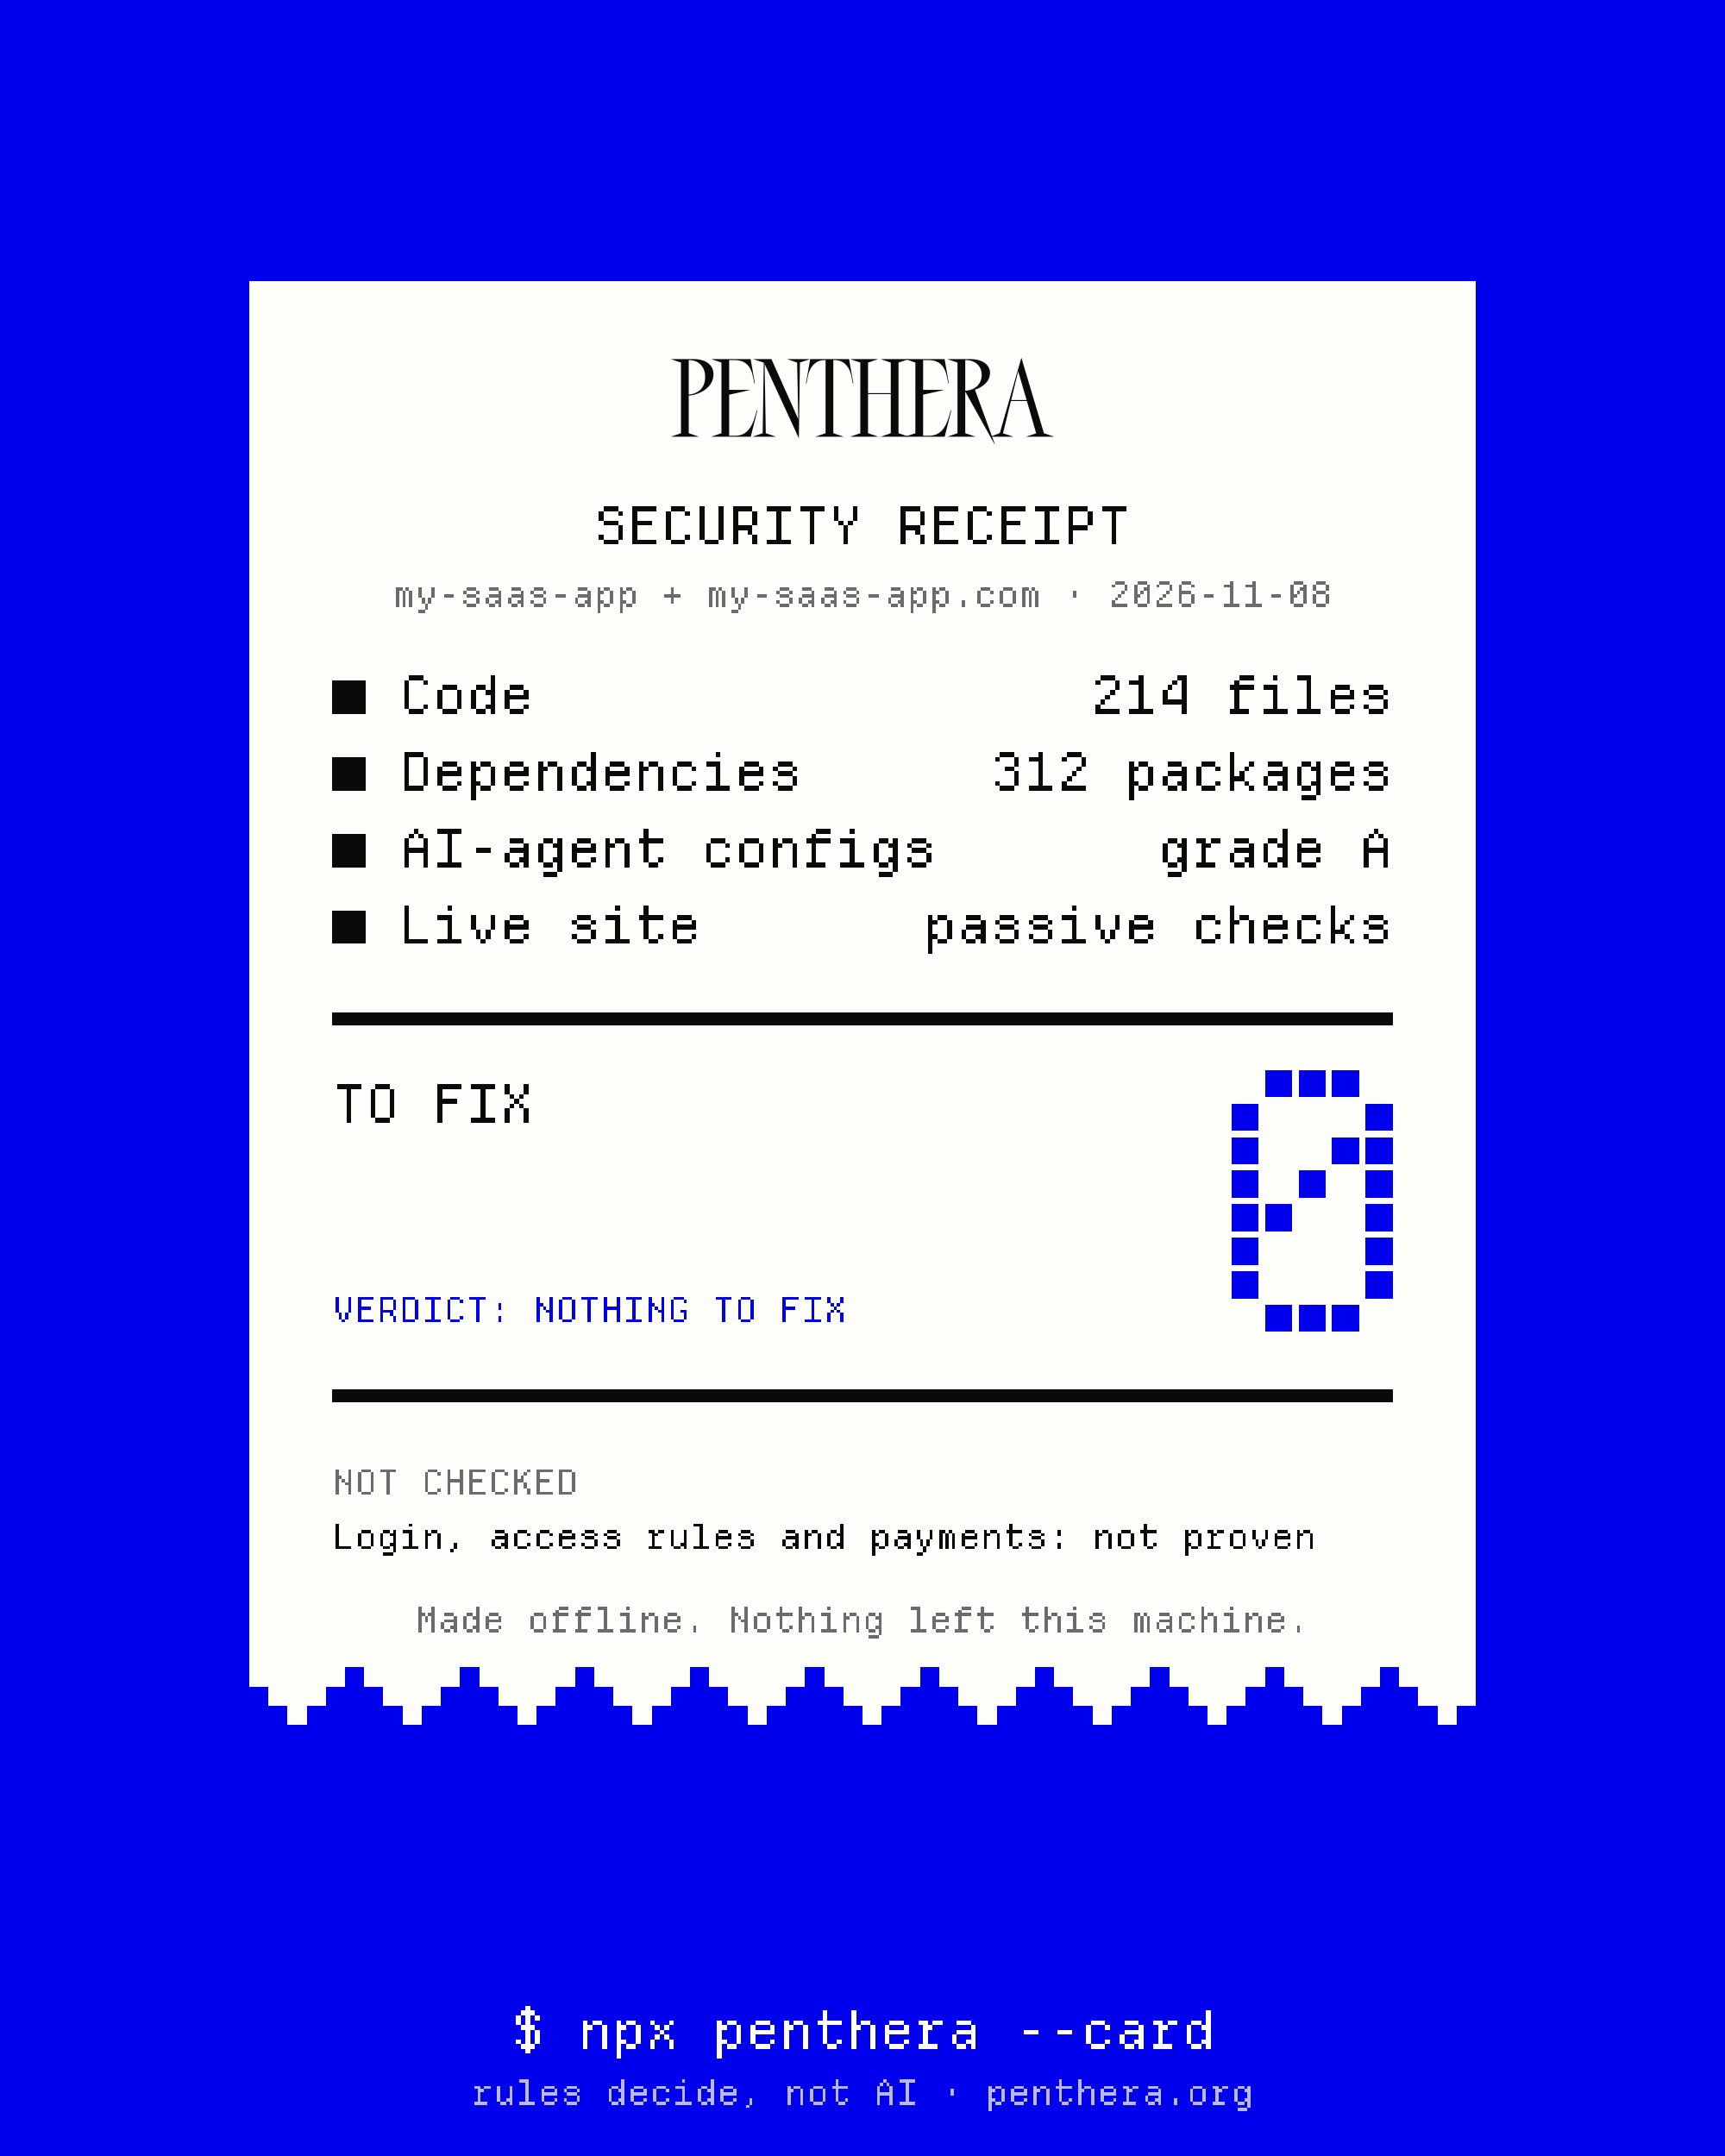
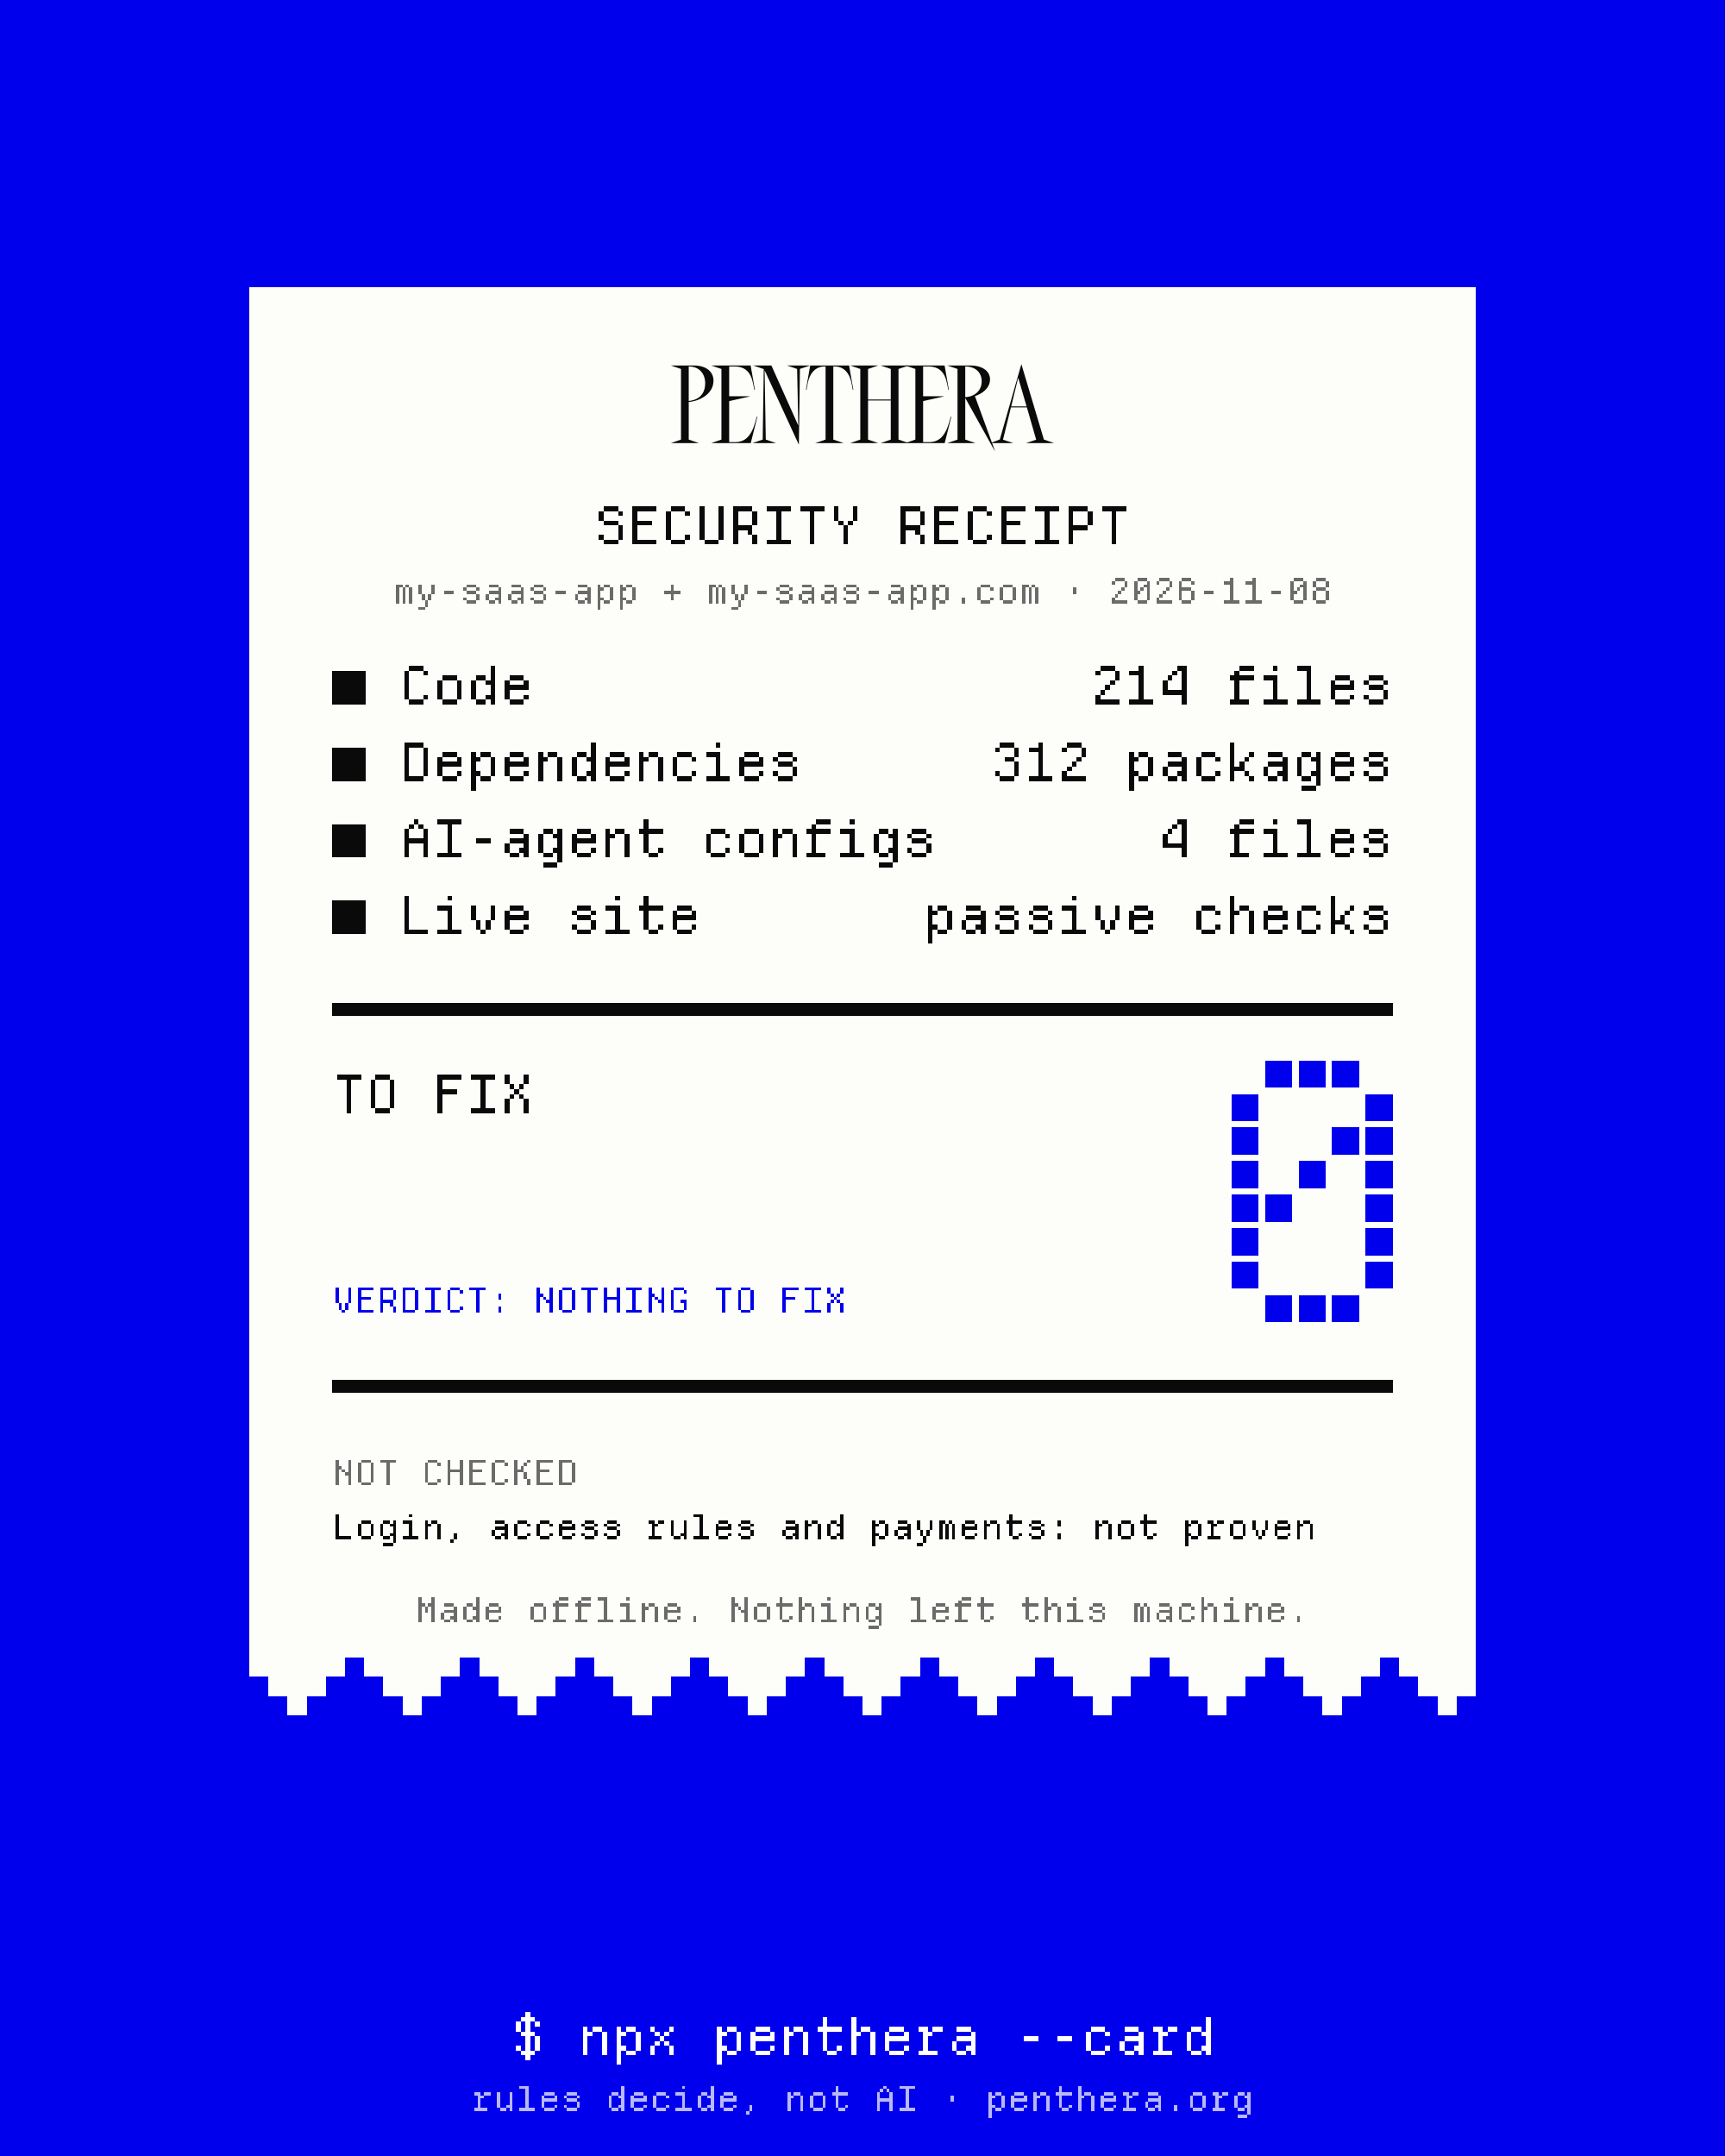
<svg xmlns="http://www.w3.org/2000/svg" width="1080" height="1350" viewBox="0 0 1080 1350" shape-rendering="crispEdges" role="img">
  <defs>
    <path id="c36" d="M3 2h1v1h-1zM2 3h3v1h-3zM1 4h1v1h-1zM3 4h1v1h-1zM5 4h1v1h-1zM1 5h1v1h-1zM3 5h1v1h-1zM2 6h3v1h-3zM3 7h1v1h-1zM5 7h1v1h-1zM3 8h1v1h-1zM5 8h1v1h-1zM1 9h1v1h-1zM3 9h1v1h-1zM5 9h1v1h-1zM2 10h3v1h-3zM3 11h1v1h-1z" />
    <path id="c43" d="M3 5h1v1h-1zM3 6h1v1h-1zM1 7h5v1h-5zM3 8h1v1h-1zM3 9h1v1h-1z" />
    <path id="c44" d="M3 9h1v1h-1zM3 10h1v1h-1zM2 11h1v1h-1z" />
    <path id="c45" d="M2 7h3v1h-3z" />
    <path id="c46" d="M3 9h1v1h-1zM3 10h1v1h-1z" />
    <path id="c48" d="M2 3h3v1h-3zM1 4h1v1h-1zM5 4h1v1h-1zM1 5h1v1h-1zM4 5h2v1h-2zM1 6h1v1h-1zM3 6h1v1h-1zM5 6h1v1h-1zM1 7h2v1h-2zM5 7h1v1h-1zM1 8h1v1h-1zM5 8h1v1h-1zM1 9h1v1h-1zM5 9h1v1h-1zM2 10h3v1h-3z" />
    <path id="c49" d="M3 3h1v1h-1zM1 4h3v1h-3zM3 5h1v1h-1zM3 6h1v1h-1zM3 7h1v1h-1zM3 8h1v1h-1zM3 9h1v1h-1zM1 10h5v1h-5z" />
    <path id="c50" d="M2 3h3v1h-3zM1 4h1v1h-1zM5 4h1v1h-1zM5 5h1v1h-1zM4 6h1v1h-1zM3 7h1v1h-1zM2 8h1v1h-1zM1 9h1v1h-1zM1 10h5v1h-5z" />
    <path id="c51" d="M2 3h3v1h-3zM1 4h1v1h-1zM5 4h1v1h-1zM5 5h1v1h-1zM3 6h2v1h-2zM5 7h1v1h-1zM5 8h1v1h-1zM1 9h1v1h-1zM5 9h1v1h-1zM2 10h3v1h-3z" />
    <path id="c52" d="M4 3h2v1h-2zM3 4h1v1h-1zM5 4h1v1h-1zM2 5h1v1h-1zM5 5h1v1h-1zM1 6h1v1h-1zM5 6h1v1h-1zM1 7h1v1h-1zM5 7h1v1h-1zM1 8h5v1h-5zM5 9h1v1h-1zM5 10h1v1h-1z" />
    <path id="c54" d="M2 3h3v1h-3zM1 4h1v1h-1zM5 4h1v1h-1zM1 5h1v1h-1zM1 6h4v1h-4zM1 7h1v1h-1zM5 7h1v1h-1zM1 8h1v1h-1zM5 8h1v1h-1zM1 9h1v1h-1zM5 9h1v1h-1zM2 10h3v1h-3z" />
    <path id="c56" d="M2 3h3v1h-3zM1 4h1v1h-1zM5 4h1v1h-1zM1 5h1v1h-1zM5 5h1v1h-1zM2 6h3v1h-3zM1 7h1v1h-1zM5 7h1v1h-1zM1 8h1v1h-1zM5 8h1v1h-1zM1 9h1v1h-1zM5 9h1v1h-1zM2 10h3v1h-3z" />
    <path id="c58" d="M3 5h1v1h-1zM3 6h1v1h-1zM3 9h1v1h-1zM3 10h1v1h-1z" />
    <path id="c65" d="M3 3h1v1h-1zM2 4h1v1h-1zM4 4h1v1h-1zM1 5h1v1h-1zM5 5h1v1h-1zM1 6h1v1h-1zM5 6h1v1h-1zM1 7h5v1h-5zM1 8h1v1h-1zM5 8h1v1h-1zM1 9h1v1h-1zM5 9h1v1h-1zM1 10h1v1h-1zM5 10h1v1h-1z" />
    <path id="c67" d="M2 3h3v1h-3zM1 4h1v1h-1zM5 4h1v1h-1zM1 5h1v1h-1zM1 6h1v1h-1zM1 7h1v1h-1zM1 8h1v1h-1zM1 9h1v1h-1zM5 9h1v1h-1zM2 10h3v1h-3z" />
    <path id="c68" d="M1 3h4v1h-4zM1 4h1v1h-1zM5 4h1v1h-1zM1 5h1v1h-1zM5 5h1v1h-1zM1 6h1v1h-1zM5 6h1v1h-1zM1 7h1v1h-1zM5 7h1v1h-1zM1 8h1v1h-1zM5 8h1v1h-1zM1 9h1v1h-1zM5 9h1v1h-1zM1 10h4v1h-4z" />
    <path id="c69" d="M1 3h5v1h-5zM1 4h1v1h-1zM1 5h1v1h-1zM1 6h4v1h-4zM1 7h1v1h-1zM1 8h1v1h-1zM1 9h1v1h-1zM1 10h5v1h-5z" />
    <path id="c70" d="M1 3h5v1h-5zM1 4h1v1h-1zM1 5h1v1h-1zM1 6h4v1h-4zM1 7h1v1h-1zM1 8h1v1h-1zM1 9h1v1h-1zM1 10h1v1h-1z" />
    <path id="c71" d="M2 3h3v1h-3zM1 4h1v1h-1zM5 4h1v1h-1zM1 5h1v1h-1zM1 6h1v1h-1zM1 7h1v1h-1zM4 7h2v1h-2zM1 8h1v1h-1zM5 8h1v1h-1zM1 9h1v1h-1zM5 9h1v1h-1zM2 10h3v1h-3z" />
    <path id="c72" d="M1 3h1v1h-1zM5 3h1v1h-1zM1 4h1v1h-1zM5 4h1v1h-1zM1 5h1v1h-1zM5 5h1v1h-1zM1 6h5v1h-5zM1 7h1v1h-1zM5 7h1v1h-1zM1 8h1v1h-1zM5 8h1v1h-1zM1 9h1v1h-1zM5 9h1v1h-1zM1 10h1v1h-1zM5 10h1v1h-1z" />
    <path id="c73" d="M1 3h5v1h-5zM3 4h1v1h-1zM3 5h1v1h-1zM3 6h1v1h-1zM3 7h1v1h-1zM3 8h1v1h-1zM3 9h1v1h-1zM1 10h5v1h-5z" />
    <path id="c75" d="M1 3h1v1h-1zM5 3h1v1h-1zM1 4h1v1h-1zM4 4h1v1h-1zM1 5h1v1h-1zM3 5h1v1h-1zM1 6h3v1h-3zM1 7h1v1h-1zM4 7h1v1h-1zM1 8h1v1h-1zM4 8h1v1h-1zM1 9h1v1h-1zM5 9h1v1h-1zM1 10h1v1h-1zM5 10h1v1h-1z" />
    <path id="c76" d="M1 3h1v1h-1zM1 4h1v1h-1zM1 5h1v1h-1zM1 6h1v1h-1zM1 7h1v1h-1zM1 8h1v1h-1zM1 9h1v1h-1zM1 10h5v1h-5z" />
    <path id="c77" d="M1 3h1v1h-1zM5 3h1v1h-1zM1 4h1v1h-1zM5 4h1v1h-1zM1 5h2v1h-2zM4 5h2v1h-2zM1 6h1v1h-1zM3 6h1v1h-1zM5 6h1v1h-1zM1 7h1v1h-1zM3 7h1v1h-1zM5 7h1v1h-1zM1 8h1v1h-1zM5 8h1v1h-1zM1 9h1v1h-1zM5 9h1v1h-1zM1 10h1v1h-1zM5 10h1v1h-1z" />
    <path id="c78" d="M1 3h1v1h-1zM5 3h1v1h-1zM1 4h1v1h-1zM5 4h1v1h-1zM1 5h2v1h-2zM5 5h1v1h-1zM1 6h1v1h-1zM3 6h1v1h-1zM5 6h1v1h-1zM1 7h1v1h-1zM4 7h2v1h-2zM1 8h1v1h-1zM5 8h1v1h-1zM1 9h1v1h-1zM5 9h1v1h-1zM1 10h1v1h-1zM5 10h1v1h-1z" />
    <path id="c79" d="M2 3h3v1h-3zM1 4h1v1h-1zM5 4h1v1h-1zM1 5h1v1h-1zM5 5h1v1h-1zM1 6h1v1h-1zM5 6h1v1h-1zM1 7h1v1h-1zM5 7h1v1h-1zM1 8h1v1h-1zM5 8h1v1h-1zM1 9h1v1h-1zM5 9h1v1h-1zM2 10h3v1h-3z" />
    <path id="c80" d="M1 3h4v1h-4zM1 4h1v1h-1zM5 4h1v1h-1zM1 5h1v1h-1zM5 5h1v1h-1zM1 6h1v1h-1zM5 6h1v1h-1zM1 7h4v1h-4zM1 8h1v1h-1zM1 9h1v1h-1zM1 10h1v1h-1z" />
    <path id="c82" d="M1 3h4v1h-4zM1 4h1v1h-1zM5 4h1v1h-1zM1 5h1v1h-1zM5 5h1v1h-1zM1 6h1v1h-1zM5 6h1v1h-1zM1 7h4v1h-4zM1 8h1v1h-1zM4 8h1v1h-1zM1 9h1v1h-1zM5 9h1v1h-1zM1 10h1v1h-1zM5 10h1v1h-1z" />
    <path id="c83" d="M2 3h3v1h-3zM1 4h1v1h-1zM5 4h1v1h-1zM1 5h1v1h-1zM2 6h3v1h-3zM5 7h1v1h-1zM5 8h1v1h-1zM1 9h1v1h-1zM5 9h1v1h-1zM2 10h3v1h-3z" />
    <path id="c84" d="M1 3h5v1h-5zM3 4h1v1h-1zM3 5h1v1h-1zM3 6h1v1h-1zM3 7h1v1h-1zM3 8h1v1h-1zM3 9h1v1h-1zM3 10h1v1h-1z" />
    <path id="c85" d="M1 3h1v1h-1zM5 3h1v1h-1zM1 4h1v1h-1zM5 4h1v1h-1zM1 5h1v1h-1zM5 5h1v1h-1zM1 6h1v1h-1zM5 6h1v1h-1zM1 7h1v1h-1zM5 7h1v1h-1zM1 8h1v1h-1zM5 8h1v1h-1zM1 9h1v1h-1zM5 9h1v1h-1zM2 10h3v1h-3z" />
    <path id="c86" d="M1 3h1v1h-1zM5 3h1v1h-1zM1 4h1v1h-1zM5 4h1v1h-1zM1 5h1v1h-1zM5 5h1v1h-1zM1 6h1v1h-1zM5 6h1v1h-1zM1 7h1v1h-1zM5 7h1v1h-1zM2 8h1v1h-1zM4 8h1v1h-1zM2 9h1v1h-1zM4 9h1v1h-1zM3 10h1v1h-1z" />
    <path id="c88" d="M1 3h1v1h-1zM5 3h1v1h-1zM1 4h1v1h-1zM5 4h1v1h-1zM2 5h1v1h-1zM4 5h1v1h-1zM3 6h1v1h-1zM2 7h1v1h-1zM4 7h1v1h-1zM1 8h1v1h-1zM5 8h1v1h-1zM1 9h1v1h-1zM5 9h1v1h-1zM1 10h1v1h-1zM5 10h1v1h-1z" />
    <path id="c89" d="M1 3h1v1h-1zM5 3h1v1h-1zM1 4h1v1h-1zM5 4h1v1h-1zM1 5h1v1h-1zM5 5h1v1h-1zM2 6h1v1h-1zM4 6h1v1h-1zM3 7h1v1h-1zM3 8h1v1h-1zM3 9h1v1h-1zM3 10h1v1h-1z" />
    <path id="c97" d="M2 5h3v1h-3zM5 6h1v1h-1zM2 7h4v1h-4zM1 8h1v1h-1zM5 8h1v1h-1zM1 9h1v1h-1zM4 9h2v1h-2zM2 10h2v1h-2zM5 10h1v1h-1z" />
    <path id="c99" d="M2 5h3v1h-3zM1 6h1v1h-1zM5 6h1v1h-1zM1 7h1v1h-1zM1 8h1v1h-1zM1 9h1v1h-1zM5 9h1v1h-1zM2 10h3v1h-3z" />
    <path id="c100" d="M5 3h1v1h-1zM5 4h1v1h-1zM2 5h2v1h-2zM5 5h1v1h-1zM1 6h1v1h-1zM4 6h2v1h-2zM1 7h1v1h-1zM5 7h1v1h-1zM1 8h1v1h-1zM5 8h1v1h-1zM1 9h1v1h-1zM4 9h2v1h-2zM2 10h2v1h-2zM5 10h1v1h-1z" />
    <path id="c101" d="M2 5h3v1h-3zM1 6h1v1h-1zM5 6h1v1h-1zM1 7h5v1h-5zM1 8h1v1h-1zM1 9h1v1h-1zM5 9h1v1h-1zM2 10h3v1h-3z" />
    <path id="c102" d="M3 3h3v1h-3zM2 4h1v1h-1zM1 5h5v1h-5zM2 6h1v1h-1zM2 7h1v1h-1zM2 8h1v1h-1zM2 9h1v1h-1zM1 10h4v1h-4z" />
    <path id="c103" d="M2 5h2v1h-2zM5 5h1v1h-1zM1 6h1v1h-1zM4 6h2v1h-2zM1 7h1v1h-1zM5 7h1v1h-1zM1 8h1v1h-1zM5 8h1v1h-1zM1 9h1v1h-1zM4 9h2v1h-2zM2 10h2v1h-2zM5 10h1v1h-1zM5 11h1v1h-1zM2 12h3v1h-3z" />
    <path id="c104" d="M1 3h1v1h-1zM1 4h1v1h-1zM1 5h1v1h-1zM3 5h2v1h-2zM1 6h2v1h-2zM5 6h1v1h-1zM1 7h1v1h-1zM5 7h1v1h-1zM1 8h1v1h-1zM5 8h1v1h-1zM1 9h1v1h-1zM5 9h1v1h-1zM1 10h1v1h-1zM5 10h1v1h-1z" />
    <path id="c105" d="M3 3h1v1h-1zM1 5h3v1h-3zM3 6h1v1h-1zM3 7h1v1h-1zM3 8h1v1h-1zM3 9h1v1h-1zM1 10h5v1h-5z" />
    <path id="c107" d="M1 3h1v1h-1zM1 4h1v1h-1zM1 5h1v1h-1zM5 5h1v1h-1zM1 6h1v1h-1zM4 6h1v1h-1zM1 7h1v1h-1zM3 7h1v1h-1zM1 8h3v1h-3zM1 9h1v1h-1zM4 9h1v1h-1zM1 10h1v1h-1zM5 10h1v1h-1z" />
    <path id="c108" d="M1 3h3v1h-3zM3 4h1v1h-1zM3 5h1v1h-1zM3 6h1v1h-1zM3 7h1v1h-1zM3 8h1v1h-1zM3 9h1v1h-1zM1 10h5v1h-5z" />
    <path id="c109" d="M1 5h2v1h-2zM4 5h1v1h-1zM1 6h1v1h-1zM3 6h1v1h-1zM5 6h1v1h-1zM1 7h1v1h-1zM3 7h1v1h-1zM5 7h1v1h-1zM1 8h1v1h-1zM3 8h1v1h-1zM5 8h1v1h-1zM1 9h1v1h-1zM3 9h1v1h-1zM5 9h1v1h-1zM1 10h1v1h-1zM3 10h1v1h-1zM5 10h1v1h-1z" />
    <path id="c110" d="M1 5h1v1h-1zM3 5h2v1h-2zM1 6h2v1h-2zM5 6h1v1h-1zM1 7h1v1h-1zM5 7h1v1h-1zM1 8h1v1h-1zM5 8h1v1h-1zM1 9h1v1h-1zM5 9h1v1h-1zM1 10h1v1h-1zM5 10h1v1h-1z" />
    <path id="c111" d="M2 5h3v1h-3zM1 6h1v1h-1zM5 6h1v1h-1zM1 7h1v1h-1zM5 7h1v1h-1zM1 8h1v1h-1zM5 8h1v1h-1zM1 9h1v1h-1zM5 9h1v1h-1zM2 10h3v1h-3z" />
    <path id="c112" d="M1 5h1v1h-1zM3 5h2v1h-2zM1 6h2v1h-2zM5 6h1v1h-1zM1 7h1v1h-1zM5 7h1v1h-1zM1 8h1v1h-1zM5 8h1v1h-1zM1 9h2v1h-2zM5 9h1v1h-1zM1 10h1v1h-1zM3 10h2v1h-2zM1 11h1v1h-1zM1 12h1v1h-1z" />
    <path id="c114" d="M1 5h2v1h-2zM4 5h2v1h-2zM2 6h2v1h-2zM2 7h1v1h-1zM2 8h1v1h-1zM2 9h1v1h-1zM1 10h4v1h-4z" />
    <path id="c115" d="M2 5h3v1h-3zM1 6h1v1h-1zM5 6h1v1h-1zM2 7h3v1h-3zM5 8h1v1h-1zM1 9h1v1h-1zM5 9h1v1h-1zM2 10h3v1h-3z" />
    <path id="c116" d="M2 3h1v1h-1zM2 4h1v1h-1zM1 5h5v1h-5zM2 6h1v1h-1zM2 7h1v1h-1zM2 8h1v1h-1zM2 9h1v1h-1zM5 9h1v1h-1zM3 10h2v1h-2z" />
    <path id="c117" d="M1 5h1v1h-1zM5 5h1v1h-1zM1 6h1v1h-1zM5 6h1v1h-1zM1 7h1v1h-1zM5 7h1v1h-1zM1 8h1v1h-1zM5 8h1v1h-1zM1 9h1v1h-1zM4 9h2v1h-2zM2 10h2v1h-2zM5 10h1v1h-1z" />
    <path id="c118" d="M1 5h1v1h-1zM5 5h1v1h-1zM1 6h1v1h-1zM5 6h1v1h-1zM1 7h1v1h-1zM5 7h1v1h-1zM2 8h1v1h-1zM4 8h1v1h-1zM2 9h1v1h-1zM4 9h1v1h-1zM3 10h1v1h-1z" />
    <path id="c120" d="M1 5h1v1h-1zM5 5h1v1h-1zM2 6h1v1h-1zM4 6h1v1h-1zM3 7h1v1h-1zM2 8h1v1h-1zM4 8h1v1h-1zM1 9h1v1h-1zM5 9h1v1h-1zM1 10h1v1h-1zM5 10h1v1h-1z" />
    <path id="c121" d="M1 5h1v1h-1zM5 5h1v1h-1zM1 6h1v1h-1zM5 6h1v1h-1zM1 7h1v1h-1zM5 7h1v1h-1zM2 8h1v1h-1zM4 8h1v1h-1zM2 9h1v1h-1zM4 9h1v1h-1zM3 10h1v1h-1zM3 11h1v1h-1zM1 12h2v1h-2z" />
    <path id="c183" d="M3 6h1v1h-1zM3 7h1v1h-1z" />
    <path id="c9632" d="M0 4h7v1h-7zM0 5h7v1h-7zM0 6h7v1h-7zM0 7h7v1h-7zM0 8h7v1h-7zM0 9h7v1h-7zM0 10h7v1h-7z" />
  </defs>
  <rect x="0" y="0" width="1080" height="1350" fill="#0000ed" />
-   <rect x="156" y="176" width="768" height="868" fill="#fdfdfa" />
-   <path fill="#fdfdfa" d="M156 1044h60v12h-60zM228 1044h60v12h-60zM300 1044h60v12h-60zM372 1044h60v12h-60zM444 1044h60v12h-60zM516 1044h60v12h-60zM588 1044h60v12h-60zM660 1044h60v12h-60zM732 1044h60v12h-60zM804 1044h60v12h-60zM876 1044h48v12h-48zM168 1056h36v12h-36zM240 1056h36v12h-36zM312 1056h36v12h-36zM384 1056h36v12h-36zM456 1056h36v12h-36zM528 1056h36v12h-36zM600 1056h36v12h-36zM672 1056h36v12h-36zM744 1056h36v12h-36zM816 1056h36v12h-36zM888 1056h36v12h-36zM180 1068h12v12h-12zM252 1068h12v12h-12zM324 1068h12v12h-12zM396 1068h12v12h-12zM468 1068h12v12h-12zM540 1068h12v12h-12zM612 1068h12v12h-12zM684 1068h12v12h-12zM756 1068h12v12h-12zM828 1068h12v12h-12zM900 1068h12v12h-12z" />
-   <g fill="#0a0a0a" shape-rendering="geometricPrecision" transform="translate(420 224) scale(0.86)">
+   <rect x="156" y="180" width="768" height="858" fill="#fdfdfa" />
+   <path fill="#fdfdfa" d="M156 1038h60v12h-60zM228 1038h60v12h-60zM300 1038h60v12h-60zM372 1038h60v12h-60zM444 1038h60v12h-60zM516 1038h60v12h-60zM588 1038h60v12h-60zM660 1038h60v12h-60zM732 1038h60v12h-60zM804 1038h60v12h-60zM876 1038h48v12h-48zM168 1050h36v12h-36zM240 1050h36v12h-36zM312 1050h36v12h-36zM384 1050h36v12h-36zM456 1050h36v12h-36zM528 1050h36v12h-36zM600 1050h36v12h-36zM672 1050h36v12h-36zM744 1050h36v12h-36zM816 1050h36v12h-36zM888 1050h36v12h-36zM180 1062h12v12h-12zM252 1062h12v12h-12zM324 1062h12v12h-12zM396 1062h12v12h-12zM468 1062h12v12h-12zM540 1062h12v12h-12zM612 1062h12v12h-12zM684 1062h12v12h-12zM756 1062h12v12h-12zM828 1062h12v12h-12zM900 1062h12v12h-12z" />
+   <g fill="#0a0a0a" shape-rendering="geometricPrecision" transform="translate(420 228) scale(0.86)">
    <path d="M13.029 54.948L20.424 57.491H0L7.395 54.948V3.531L0 0.989H16.762C25.565 0.989 31.059 5.368 31.059 12.077C31.059 21.965 20.424 27.05 13.029 27.545V54.948ZM13.029 1.695V26.839C17.466 26.485 25.002 24.014 25.002 13.914C25.002 7.063 20.776 1.695 13.029 1.695Z" />
    <path d="M46.832 56.785C53.734 56.785 58.453 52.83 61.481 42.165L62.608 38.21H63.031L58.171 57.491H29.437L36.832 54.948V3.531L29.437 0.989H58.101L61.2 18.716H60.777L60.002 14.691C58.242 5.509 53.946 1.695 46.058 1.695H42.466V23.378H57.538V23.519L42.466 26.909V56.785H46.832Z" />
    <path d="M101.382 0.989L93.987 3.461L93.213 58.692L68.281 4.52L69.126 54.948L76.592 57.491H59.407L66.873 54.948L67.647 3.602L59.83 0.989H73.211L92.79 44.707L91.945 3.531L84.55 0.989H101.382Z" />
    <path d="M129.767 0.989L132.866 18.716H132.444L131.599 14.196C129.838 4.732 124.415 1.695 119.415 1.695H118.288V54.948L125.823 57.491H105.118L112.653 54.948V1.695H111.808C107.09 1.695 101.385 4.661 99.624 14.196L98.779 18.716H98.357L101.455 0.989H129.767Z" />
    <path d="M137.934 3.531L130.539 0.989H150.964L143.569 3.531V25.779H160.119V3.531L152.724 0.989H173.148L165.753 3.531V54.948L173.148 57.491H152.724L160.119 54.948V26.485H143.569V54.948L150.964 57.491H130.539L137.934 54.948V3.531Z" />
    <path d="M188.032 56.785C194.934 56.785 199.653 52.83 202.681 42.165L203.808 38.21H204.231L199.371 57.491H170.637L178.032 54.948V3.531L170.637 0.989H199.301L202.4 18.716H201.977L201.202 14.691C199.442 5.509 195.146 1.695 187.258 1.695H183.666V23.378H198.737V23.519L183.666 26.909V56.785H188.032Z" />
    <path d="M214.34 54.948L221.735 57.491H201.311L208.706 54.948V3.531L201.311 0.989H218.073C226.877 0.989 232.37 5.156 232.37 11.018C232.37 17.374 227.018 21.4 221.383 23.307L235.891 63H235.68L214.34 24.649V54.948ZM214.34 1.695V24.014C221.172 23.802 226.313 19.281 226.313 12.501C226.313 6.427 222.088 1.695 214.34 1.695Z" />
    <path d="M258.576 57.491L265.971 55.019L259.21 31.5H247.589L241.814 55.019L249.279 57.491H232.518L239.49 54.878L255.195 0L271.605 54.948L279 57.491H258.576ZM247.8 30.794H258.998L252.871 9.888L247.8 30.794Z" />
  </g>
  <g fill="#0a0a0a" transform="translate(372 308) scale(3)">
    <use href="#c83" x="0" />
    <use href="#c69" x="7" />
    <use href="#c67" x="14" />
    <use href="#c85" x="21" />
    <use href="#c82" x="28" />
    <use href="#c73" x="35" />
    <use href="#c84" x="42" />
    <use href="#c89" x="49" />
    <use href="#c82" x="63" />
    <use href="#c69" x="70" />
    <use href="#c67" x="77" />
    <use href="#c69" x="84" />
    <use href="#c73" x="91" />
    <use href="#c80" x="98" />
    <use href="#c84" x="105" />
  </g>
-   <g fill="#0a0a0a" fill-opacity="0.6" transform="translate(246 358) scale(2)">
+   <g fill="#0a0a0a" fill-opacity="0.6" transform="translate(246 356) scale(2)">
    <use href="#c109" x="0" />
    <use href="#c121" x="7" />
    <use href="#c45" x="14" />
    <use href="#c115" x="21" />
    <use href="#c97" x="28" />
    <use href="#c97" x="35" />
    <use href="#c115" x="42" />
    <use href="#c45" x="49" />
    <use href="#c97" x="56" />
    <use href="#c112" x="63" />
    <use href="#c112" x="70" />
    <use href="#c43" x="84" />
    <use href="#c109" x="98" />
    <use href="#c121" x="105" />
    <use href="#c45" x="112" />
    <use href="#c115" x="119" />
    <use href="#c97" x="126" />
    <use href="#c97" x="133" />
    <use href="#c115" x="140" />
    <use href="#c45" x="147" />
    <use href="#c97" x="154" />
    <use href="#c112" x="161" />
    <use href="#c112" x="168" />
    <use href="#c46" x="175" />
    <use href="#c99" x="182" />
    <use href="#c111" x="189" />
    <use href="#c109" x="196" />
    <use href="#c183" x="210" />
    <use href="#c50" x="224" />
    <use href="#c48" x="231" />
    <use href="#c50" x="238" />
    <use href="#c54" x="245" />
    <use href="#c45" x="252" />
    <use href="#c49" x="259" />
    <use href="#c49" x="266" />
    <use href="#c45" x="273" />
    <use href="#c48" x="280" />
    <use href="#c56" x="287" />
  </g>
-   <g fill="#0a0a0a" transform="translate(208 414) scale(3)">
+   <g fill="#0a0a0a" transform="translate(208 408) scale(3)">
    <use href="#c9632" x="0" />
    <use href="#c67" x="14" />
    <use href="#c111" x="21" />
    <use href="#c100" x="28" />
    <use href="#c101" x="35" />
  </g>
-   <g fill="#0a0a0a" transform="translate(683 414) scale(3)">
+   <g fill="#0a0a0a" transform="translate(683 408) scale(3)">
    <use href="#c50" x="0" />
    <use href="#c49" x="7" />
    <use href="#c52" x="14" />
    <use href="#c102" x="28" />
    <use href="#c105" x="35" />
    <use href="#c108" x="42" />
    <use href="#c101" x="49" />
    <use href="#c115" x="56" />
  </g>
-   <g fill="#0a0a0a" transform="translate(208 462) scale(3)">
+   <g fill="#0a0a0a" transform="translate(208 456) scale(3)">
    <use href="#c9632" x="0" />
    <use href="#c68" x="14" />
    <use href="#c101" x="21" />
    <use href="#c112" x="28" />
    <use href="#c101" x="35" />
    <use href="#c110" x="42" />
    <use href="#c100" x="49" />
    <use href="#c101" x="56" />
    <use href="#c110" x="63" />
    <use href="#c99" x="70" />
    <use href="#c105" x="77" />
    <use href="#c101" x="84" />
    <use href="#c115" x="91" />
  </g>
-   <g fill="#0a0a0a" transform="translate(620 462) scale(3)">
+   <g fill="#0a0a0a" transform="translate(620 456) scale(3)">
    <use href="#c51" x="0" />
    <use href="#c49" x="7" />
    <use href="#c50" x="14" />
    <use href="#c112" x="28" />
    <use href="#c97" x="35" />
    <use href="#c99" x="42" />
    <use href="#c107" x="49" />
    <use href="#c97" x="56" />
    <use href="#c103" x="63" />
    <use href="#c101" x="70" />
    <use href="#c115" x="77" />
  </g>
-   <g fill="#0a0a0a" transform="translate(208 510) scale(3)">
+   <g fill="#0a0a0a" transform="translate(208 504) scale(3)">
    <use href="#c9632" x="0" />
    <use href="#c65" x="14" />
    <use href="#c73" x="21" />
    <use href="#c45" x="28" />
    <use href="#c97" x="35" />
    <use href="#c103" x="42" />
    <use href="#c101" x="49" />
    <use href="#c110" x="56" />
    <use href="#c116" x="63" />
    <use href="#c99" x="77" />
    <use href="#c111" x="84" />
    <use href="#c110" x="91" />
    <use href="#c102" x="98" />
    <use href="#c105" x="105" />
    <use href="#c103" x="112" />
    <use href="#c115" x="119" />
  </g>
-   <g fill="#0a0a0a" transform="translate(725 510) scale(3)">
-     <use href="#c103" x="0" />
-     <use href="#c114" x="7" />
-     <use href="#c97" x="14" />
-     <use href="#c100" x="21" />
-     <use href="#c101" x="28" />
-     <use href="#c65" x="42" />
-   </g>
-   <g fill="#0a0a0a" transform="translate(208 558) scale(3)">
+   <g fill="#0a0a0a" transform="translate(725 504) scale(3)">
+     <use href="#c52" x="0" />
+     <use href="#c102" x="14" />
+     <use href="#c105" x="21" />
+     <use href="#c108" x="28" />
+     <use href="#c101" x="35" />
+     <use href="#c115" x="42" />
+   </g>
+   <g fill="#0a0a0a" transform="translate(208 552) scale(3)">
    <use href="#c9632" x="0" />
    <use href="#c76" x="14" />
    <use href="#c105" x="21" />
    <use href="#c118" x="28" />
    <use href="#c101" x="35" />
    <use href="#c115" x="49" />
    <use href="#c105" x="56" />
    <use href="#c116" x="63" />
    <use href="#c101" x="70" />
  </g>
-   <g fill="#0a0a0a" transform="translate(578 558) scale(3)">
+   <g fill="#0a0a0a" transform="translate(578 552) scale(3)">
    <use href="#c112" x="0" />
    <use href="#c97" x="7" />
    <use href="#c115" x="14" />
    <use href="#c115" x="21" />
    <use href="#c105" x="28" />
    <use href="#c118" x="35" />
    <use href="#c101" x="42" />
    <use href="#c99" x="56" />
    <use href="#c104" x="63" />
    <use href="#c101" x="70" />
    <use href="#c99" x="77" />
    <use href="#c107" x="84" />
    <use href="#c115" x="91" />
  </g>
-   <rect x="208" y="634" width="664" height="8" fill="#0a0a0a" />
-   <g fill="#0a0a0a" transform="translate(208 670) scale(3)">
+   <rect x="208" y="628" width="664" height="8" fill="#0a0a0a" />
+   <g fill="#0a0a0a" transform="translate(208 664) scale(3)">
    <use href="#c84" x="0" />
    <use href="#c79" x="7" />
    <use href="#c70" x="21" />
    <use href="#c73" x="28" />
    <use href="#c88" x="35" />
  </g>
-   <g fill="#0000ed" transform="translate(208 806) scale(2)">
+   <g fill="#0000ed" transform="translate(208 800) scale(2)">
    <use href="#c86" x="0" />
    <use href="#c69" x="7" />
    <use href="#c82" x="14" />
    <use href="#c68" x="21" />
    <use href="#c73" x="28" />
    <use href="#c67" x="35" />
    <use href="#c84" x="42" />
    <use href="#c58" x="49" />
    <use href="#c78" x="63" />
    <use href="#c79" x="70" />
    <use href="#c84" x="77" />
    <use href="#c72" x="84" />
    <use href="#c73" x="91" />
    <use href="#c78" x="98" />
    <use href="#c71" x="105" />
    <use href="#c84" x="119" />
    <use href="#c79" x="126" />
    <use href="#c70" x="140" />
    <use href="#c73" x="147" />
    <use href="#c88" x="154" />
  </g>
-   <path fill="#0000ed" d="M792 670h17v17h-17zM813 670h17v17h-17zM834 670h17v17h-17zM771 691h17v17h-17zM855 691h17v17h-17zM771 712h17v17h-17zM834 712h17v17h-17zM855 712h17v17h-17zM771 733h17v17h-17zM813 733h17v17h-17zM855 733h17v17h-17zM771 754h17v17h-17zM792 754h17v17h-17zM855 754h17v17h-17zM771 775h17v17h-17zM855 775h17v17h-17zM771 796h17v17h-17zM855 796h17v17h-17zM792 817h17v17h-17zM813 817h17v17h-17zM834 817h17v17h-17z" />
-   <rect x="208" y="870" width="664" height="8" fill="#0a0a0a" />
-   <g fill="#0a0a0a" fill-opacity="0.6" transform="translate(208 914) scale(2)">
+   <path fill="#0000ed" d="M792 664h17v17h-17zM813 664h17v17h-17zM834 664h17v17h-17zM771 685h17v17h-17zM855 685h17v17h-17zM771 706h17v17h-17zM834 706h17v17h-17zM855 706h17v17h-17zM771 727h17v17h-17zM813 727h17v17h-17zM855 727h17v17h-17zM771 748h17v17h-17zM792 748h17v17h-17zM855 748h17v17h-17zM771 769h17v17h-17zM855 769h17v17h-17zM771 790h17v17h-17zM855 790h17v17h-17zM792 811h17v17h-17zM813 811h17v17h-17zM834 811h17v17h-17z" />
+   <rect x="208" y="864" width="664" height="8" fill="#0a0a0a" />
+   <g fill="#0a0a0a" fill-opacity="0.6" transform="translate(208 908) scale(2)">
    <use href="#c78" x="0" />
    <use href="#c79" x="7" />
    <use href="#c84" x="14" />
    <use href="#c67" x="28" />
    <use href="#c72" x="35" />
    <use href="#c69" x="42" />
    <use href="#c67" x="49" />
    <use href="#c75" x="56" />
    <use href="#c69" x="63" />
    <use href="#c68" x="70" />
  </g>
-   <g fill="#0a0a0a" transform="translate(208 948) scale(2)">
+   <g fill="#0a0a0a" transform="translate(208 942) scale(2)">
    <use href="#c76" x="0" />
    <use href="#c111" x="7" />
    <use href="#c103" x="14" />
    <use href="#c105" x="21" />
    <use href="#c110" x="28" />
    <use href="#c44" x="35" />
    <use href="#c97" x="49" />
    <use href="#c99" x="56" />
    <use href="#c99" x="63" />
    <use href="#c101" x="70" />
    <use href="#c115" x="77" />
    <use href="#c115" x="84" />
    <use href="#c114" x="98" />
    <use href="#c117" x="105" />
    <use href="#c108" x="112" />
    <use href="#c101" x="119" />
    <use href="#c115" x="126" />
    <use href="#c97" x="140" />
    <use href="#c110" x="147" />
    <use href="#c100" x="154" />
    <use href="#c112" x="168" />
    <use href="#c97" x="175" />
    <use href="#c121" x="182" />
    <use href="#c109" x="189" />
    <use href="#c101" x="196" />
    <use href="#c110" x="203" />
    <use href="#c116" x="210" />
    <use href="#c115" x="217" />
    <use href="#c58" x="224" />
    <use href="#c110" x="238" />
    <use href="#c111" x="245" />
    <use href="#c116" x="252" />
    <use href="#c112" x="266" />
    <use href="#c114" x="273" />
    <use href="#c111" x="280" />
    <use href="#c118" x="287" />
    <use href="#c101" x="294" />
    <use href="#c110" x="301" />
  </g>
-   <g fill="#0a0a0a" fill-opacity="0.6" transform="translate(260 1000) scale(2)">
+   <g fill="#0a0a0a" fill-opacity="0.6" transform="translate(260 994) scale(2)">
    <use href="#c77" x="0" />
    <use href="#c97" x="7" />
    <use href="#c100" x="14" />
    <use href="#c101" x="21" />
    <use href="#c111" x="35" />
    <use href="#c102" x="42" />
    <use href="#c102" x="49" />
    <use href="#c108" x="56" />
    <use href="#c105" x="63" />
    <use href="#c110" x="70" />
    <use href="#c101" x="77" />
    <use href="#c46" x="84" />
    <use href="#c78" x="98" />
    <use href="#c111" x="105" />
    <use href="#c116" x="112" />
    <use href="#c104" x="119" />
    <use href="#c105" x="126" />
    <use href="#c110" x="133" />
    <use href="#c103" x="140" />
    <use href="#c108" x="154" />
    <use href="#c101" x="161" />
    <use href="#c102" x="168" />
    <use href="#c116" x="175" />
    <use href="#c116" x="189" />
    <use href="#c104" x="196" />
    <use href="#c105" x="203" />
    <use href="#c115" x="210" />
    <use href="#c109" x="224" />
    <use href="#c97" x="231" />
    <use href="#c99" x="238" />
    <use href="#c104" x="245" />
    <use href="#c105" x="252" />
    <use href="#c110" x="259" />
    <use href="#c101" x="266" />
    <use href="#c46" x="273" />
  </g>
-   <g fill="#ffffff" transform="translate(320 1250) scale(3)">
+   <g fill="#ffffff" transform="translate(320 1254) scale(3)">
    <use href="#c36" x="0" />
    <use href="#c110" x="14" />
    <use href="#c112" x="21" />
    <use href="#c120" x="28" />
    <use href="#c112" x="42" />
    <use href="#c101" x="49" />
    <use href="#c110" x="56" />
    <use href="#c116" x="63" />
    <use href="#c104" x="70" />
    <use href="#c101" x="77" />
    <use href="#c114" x="84" />
    <use href="#c97" x="91" />
    <use href="#c45" x="105" />
    <use href="#c45" x="112" />
    <use href="#c99" x="119" />
    <use href="#c97" x="126" />
    <use href="#c114" x="133" />
    <use href="#c100" x="140" />
  </g>
-   <g fill="#ffffff" fill-opacity="0.72" transform="translate(295 1296) scale(2)">
+   <g fill="#ffffff" fill-opacity="0.72" transform="translate(295 1300) scale(2)">
    <use href="#c114" x="0" />
    <use href="#c117" x="7" />
    <use href="#c108" x="14" />
    <use href="#c101" x="21" />
    <use href="#c115" x="28" />
    <use href="#c100" x="42" />
    <use href="#c101" x="49" />
    <use href="#c99" x="56" />
    <use href="#c105" x="63" />
    <use href="#c100" x="70" />
    <use href="#c101" x="77" />
    <use href="#c44" x="84" />
    <use href="#c110" x="98" />
    <use href="#c111" x="105" />
    <use href="#c116" x="112" />
    <use href="#c65" x="126" />
    <use href="#c73" x="133" />
    <use href="#c183" x="147" />
    <use href="#c112" x="161" />
    <use href="#c101" x="168" />
    <use href="#c110" x="175" />
    <use href="#c116" x="182" />
    <use href="#c104" x="189" />
    <use href="#c101" x="196" />
    <use href="#c114" x="203" />
    <use href="#c97" x="210" />
    <use href="#c46" x="217" />
    <use href="#c111" x="224" />
    <use href="#c114" x="231" />
    <use href="#c103" x="238" />
  </g>
</svg>
